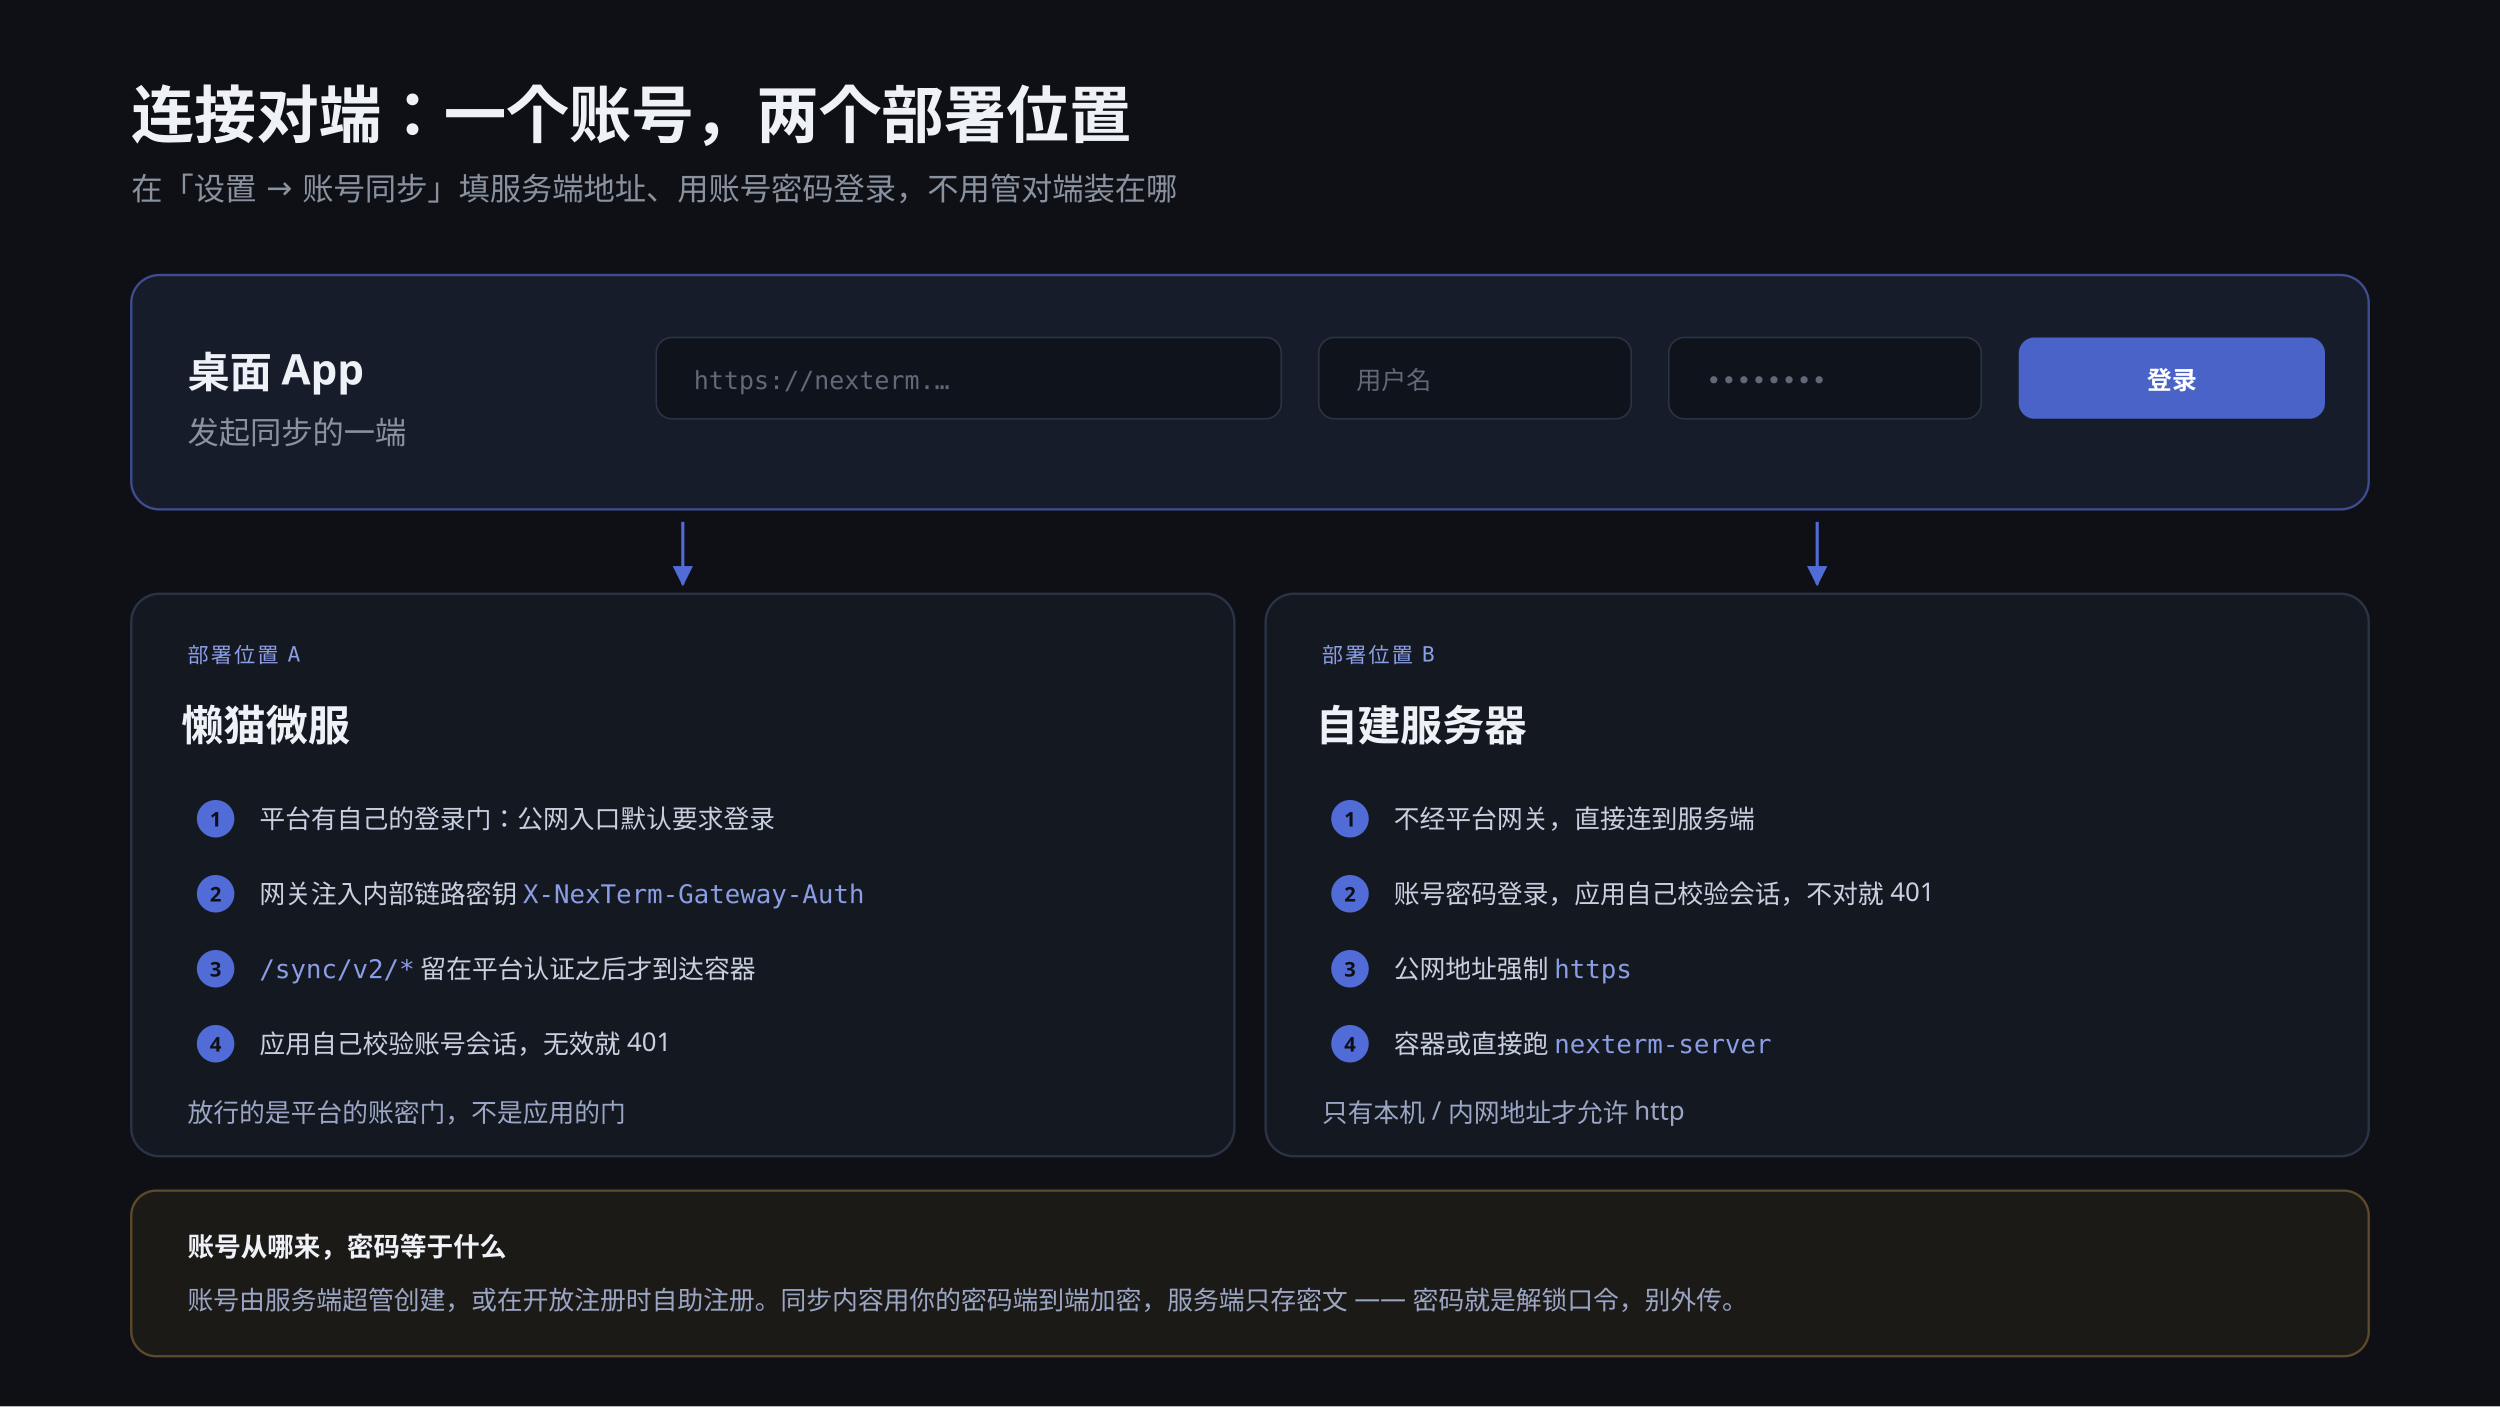
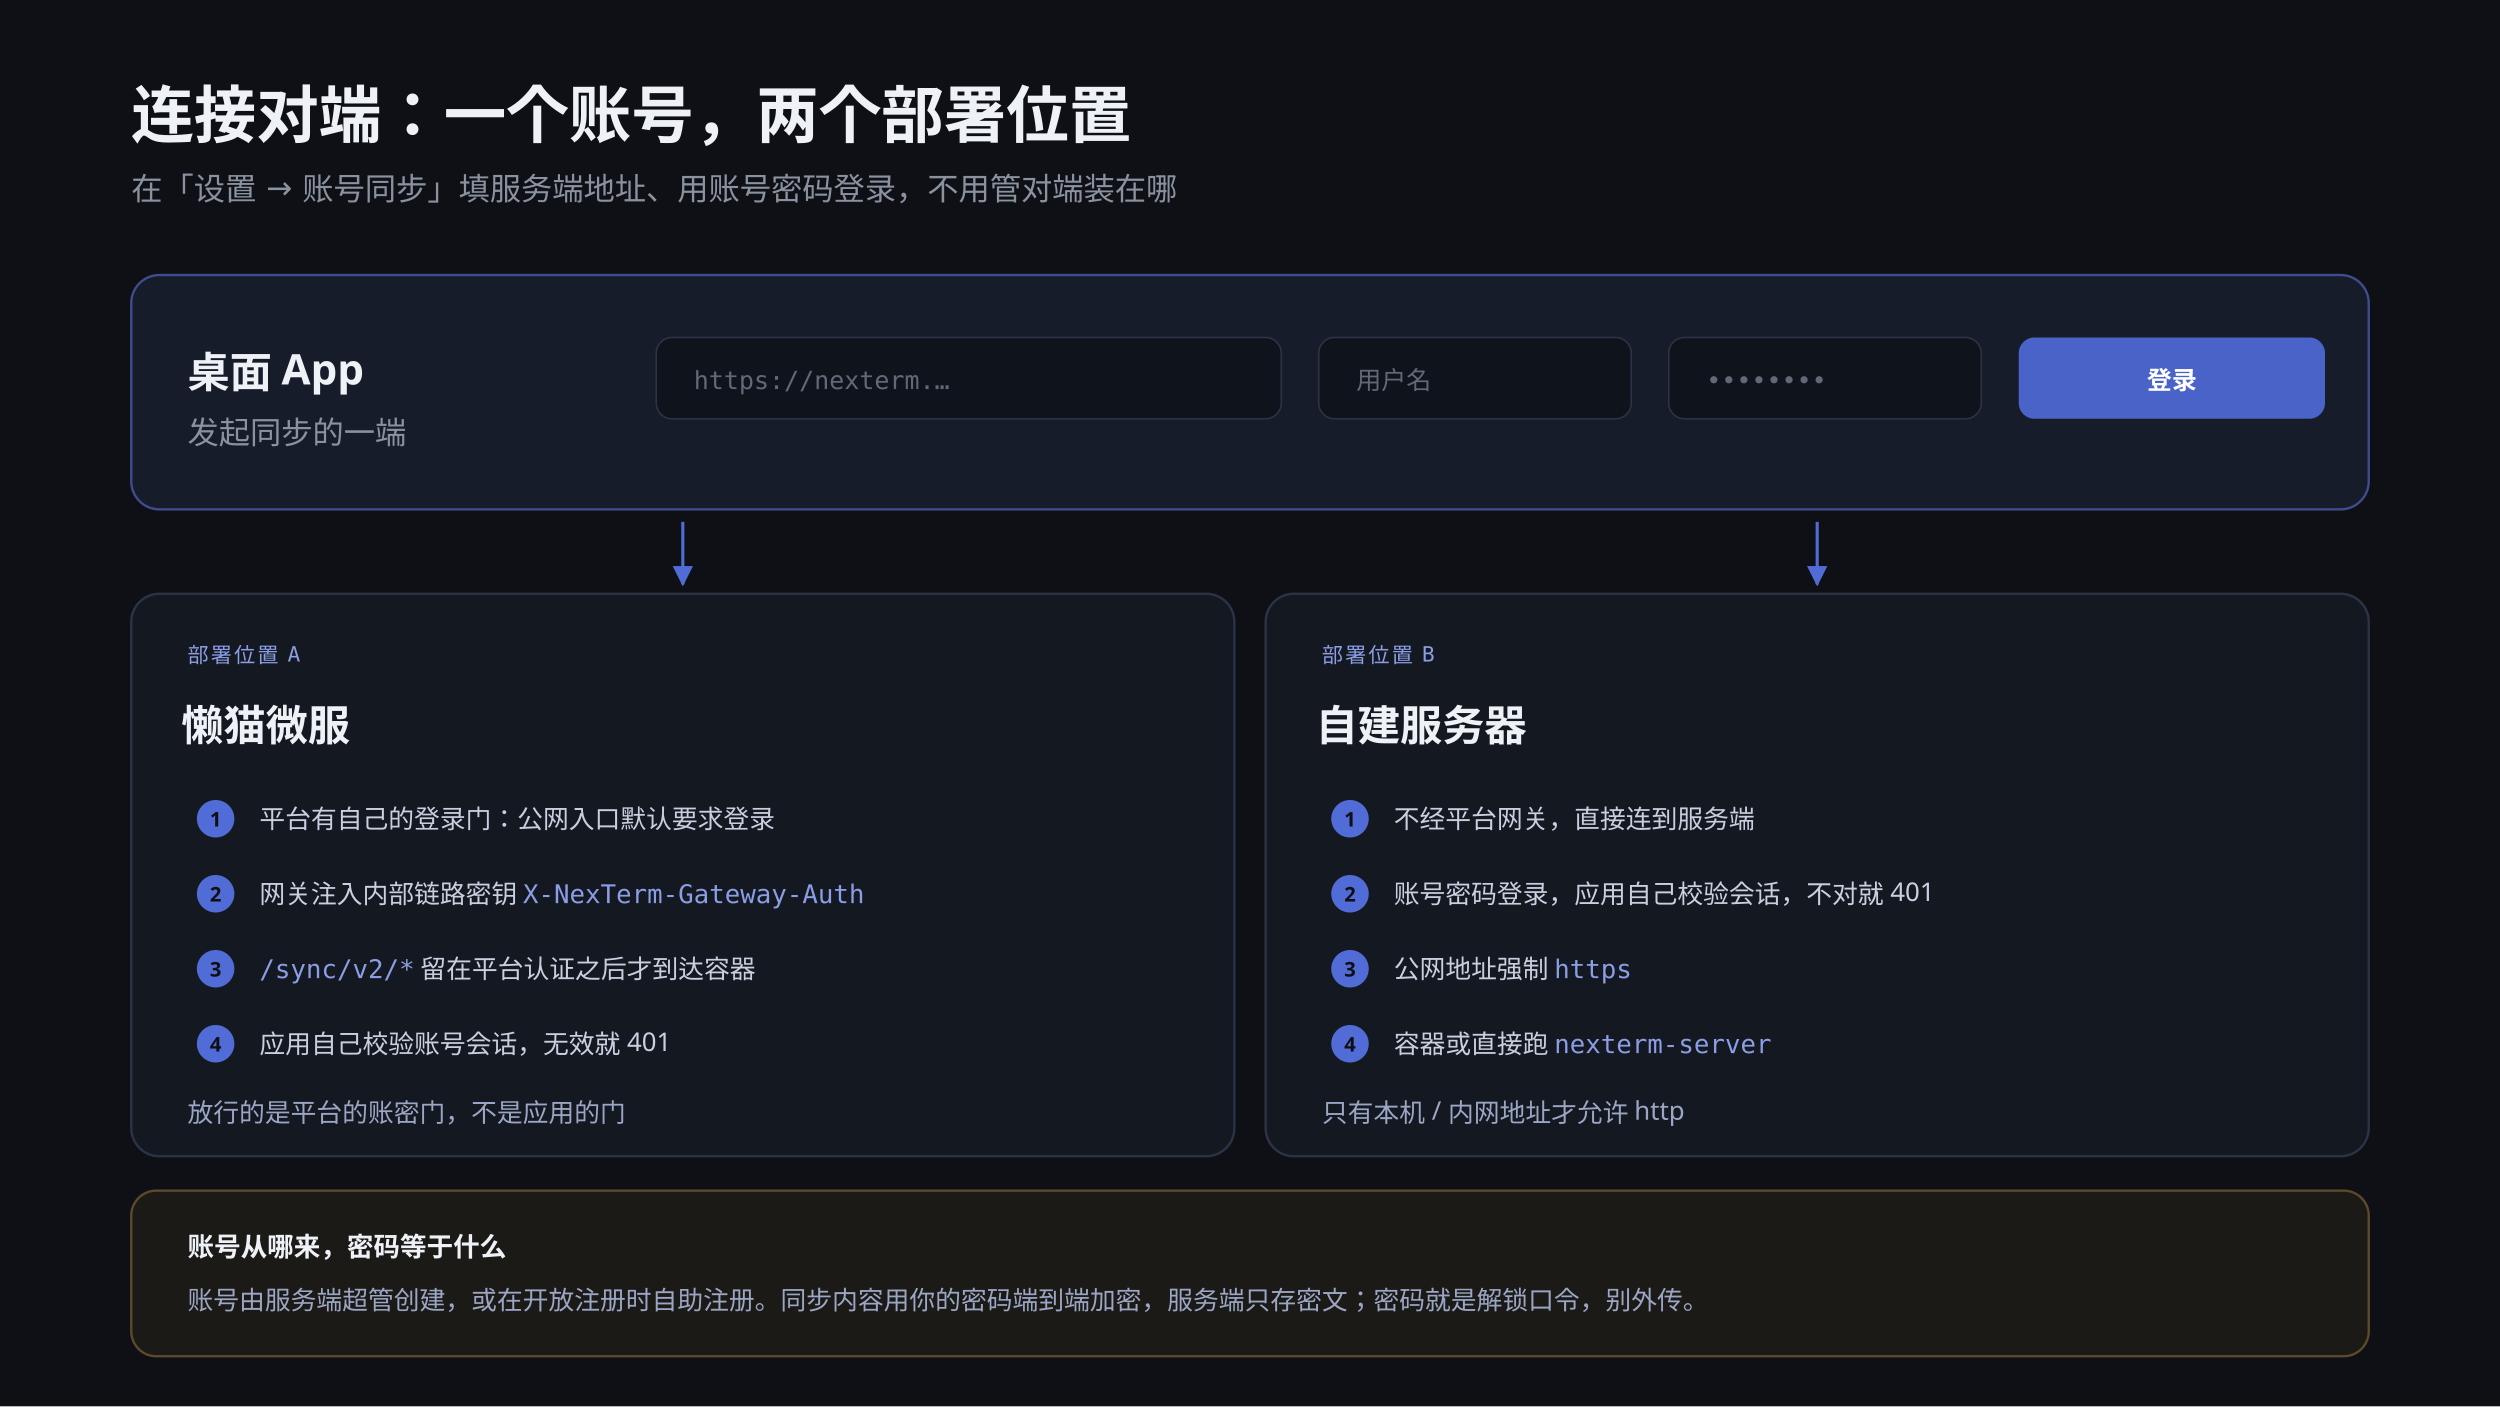
<svg xmlns="http://www.w3.org/2000/svg" width="1600" height="900" viewBox="0 0 1600 900">
  <defs>
    <style>
      text { font-family: "PingFang SC", "Hiragino Sans GB", "Microsoft YaHei", system-ui, sans-serif; }
      .mono { font-family: ui-monospace, Menlo, "Cascadia Mono", monospace; }
      .t-title { font-size: 40px; font-weight: 700; fill: #eef1f6; }
      .t-sub   { font-size: 20px; fill: #8a919f; }
      .t-h     { font-size: 27px; font-weight: 700; fill: #eef1f6; }
      .t-tag   { font-size: 13.5px; letter-spacing: 1.4px; fill: #8b9de4; }
      .t-step  { font-size: 16.5px; fill: #c8d0e0; }
      .t-num   { font-size: 13px; font-weight: 700; fill: #0e1015; }
      .t-field { font-size: 16px; }
      .t-key   { font-size: 17px; font-weight: 700; fill: #eef1f6; }
      .t-val   { font-size: 16.5px; fill: #9aa6c4; }
    </style>
    <marker id="dn" viewBox="0 0 10 10" refX="9" refY="5" markerWidth="6.5" markerHeight="6.5" orient="auto">
      <path d="M0,0 L10,5 L0,10 z" fill="#516cd6" />
    </marker>
  </defs>
  <rect width="1600" height="900" fill="#0e1015" />
  <text class="t-title" x="84" y="88">连接对端：一个账号，两个部署位置</text>
  <text class="t-sub" x="84" y="128">在「设置 → 账号同步」填服务端地址、用账号密码登录，不用管对端装在哪</text>
  <rect x="84" y="176" width="1432" height="150" rx="18" fill="#171c2a" stroke="#3d4d8f" stroke-width="1.5" />
  <text class="t-h" x="120" y="248">桌面 App</text>
  <text class="t-sub" x="120" y="284" font-size="16px">发起同步的一端</text>
  <rect x="420" y="216" width="400" height="52" rx="10" fill="#0f131b" stroke="#2b3446" />
  <text class="t-field mono" x="444" y="249" fill="#616877">https://nexterm.…</text>
  <rect x="844" y="216" width="200" height="52" rx="10" fill="#0f131b" stroke="#2b3446" />
  <text class="t-field" x="868" y="249" fill="#616877">用户名</text>
  <rect x="1068" y="216" width="200" height="52" rx="10" fill="#0f131b" stroke="#2b3446" />
  <text class="t-field mono" x="1092" y="249" fill="#616877">••••••••</text>
  <rect x="1292" y="216" width="196" height="52" rx="10" fill="#4a63c9" />
  <text class="t-field" x="1390" y="249" text-anchor="middle" fill="#ffffff" font-weight="600">登录</text>
  <line x1="437" y1="334" x2="437" y2="374" stroke="#516cd6" stroke-width="2" marker-end="url(#dn)" />
  <line x1="1163" y1="334" x2="1163" y2="374" stroke="#516cd6" stroke-width="2" marker-end="url(#dn)" />
  <rect x="84" y="380" width="706" height="360" rx="18" fill="#141821" stroke="#2b3346" stroke-width="1.5" />
  <text class="t-tag mono" x="120" y="424">部署位置 A</text>
  <text class="t-h" x="116" y="474">懒猫微服</text>
  <circle cx="138" cy="524" r="12" fill="#516cd6" />
  <text class="t-num" x="138" y="529" text-anchor="middle">1</text>
  <text class="t-step" x="166" y="530">平台有自己的登录门：公网入口默认要求登录</text>
  <circle cx="138" cy="572" r="12" fill="#516cd6" />
  <text class="t-num" x="138" y="577" text-anchor="middle">2</text>
  <text class="t-step" x="166" y="578">网关注入内部链路密钥 <tspan class="mono" fill="#8b9de4">X-NexTerm-Gateway-Auth</tspan>
  </text>
  <circle cx="138" cy="620" r="12" fill="#516cd6" />
  <text class="t-num" x="138" y="625" text-anchor="middle">3</text>
  <text class="t-step" x="166" y="626">
    <tspan class="mono" fill="#8b9de4">/sync/v2/*</tspan> 留在平台认证之后才到达容器</text>
  <circle cx="138" cy="668" r="12" fill="#516cd6" />
  <text class="t-num" x="138" y="673" text-anchor="middle">4</text>
  <text class="t-step" x="166" y="674">应用自己校验账号会话，无效就 401</text>
  <text class="t-val" x="120" y="718" font-size="15px" fill="#616877">放行的是平台的账密门，不是应用的门</text>
  <rect x="810" y="380" width="706" height="360" rx="18" fill="#141821" stroke="#2b3346" stroke-width="1.5" />
  <text class="t-tag mono" x="846" y="424">部署位置 B</text>
  <text class="t-h" x="842" y="474">自建服务器</text>
  <circle cx="864" cy="524" r="12" fill="#516cd6" />
  <text class="t-num" x="864" y="529" text-anchor="middle">1</text>
  <text class="t-step" x="892" y="530">不经平台网关，直接连到服务端</text>
  <circle cx="864" cy="572" r="12" fill="#516cd6" />
  <text class="t-num" x="864" y="577" text-anchor="middle">2</text>
  <text class="t-step" x="892" y="578">账号密码登录，应用自己校验会话，不对就 401</text>
  <circle cx="864" cy="620" r="12" fill="#516cd6" />
  <text class="t-num" x="864" y="625" text-anchor="middle">3</text>
  <text class="t-step" x="892" y="626">公网地址强制 <tspan class="mono" fill="#8b9de4">https</tspan>
  </text>
  <circle cx="864" cy="668" r="12" fill="#516cd6" />
  <text class="t-num" x="864" y="673" text-anchor="middle">4</text>
  <text class="t-step" x="892" y="674">容器或直接跑 <tspan class="mono" fill="#8b9de4">nexterm-server</tspan>
  </text>
  <text class="t-val" x="846" y="718" font-size="15px" fill="#616877">只有本机 / 内网地址才允许 http</text>
  <rect x="84" y="762" width="1432" height="106" rx="16" fill="#1c1a17" stroke="#5c4a2a" stroke-width="1.5" />
  <text class="t-key" x="120" y="804">账号从哪来，密码等于什么</text>
-   <text class="t-val" x="120" y="838">账号由服务端超管创建，或在开放注册时自助注册。同步内容用你的密码端到端加密，服务端只存密文 —— 密码就是解锁口令，别外传。</text>
+   <text class="t-val" x="120" y="838">账号由服务端超管创建，或在开放注册时自助注册。同步内容用你的密码端到端加密，服务端只存密文；密码就是解锁口令，别外传。</text>
</svg>
